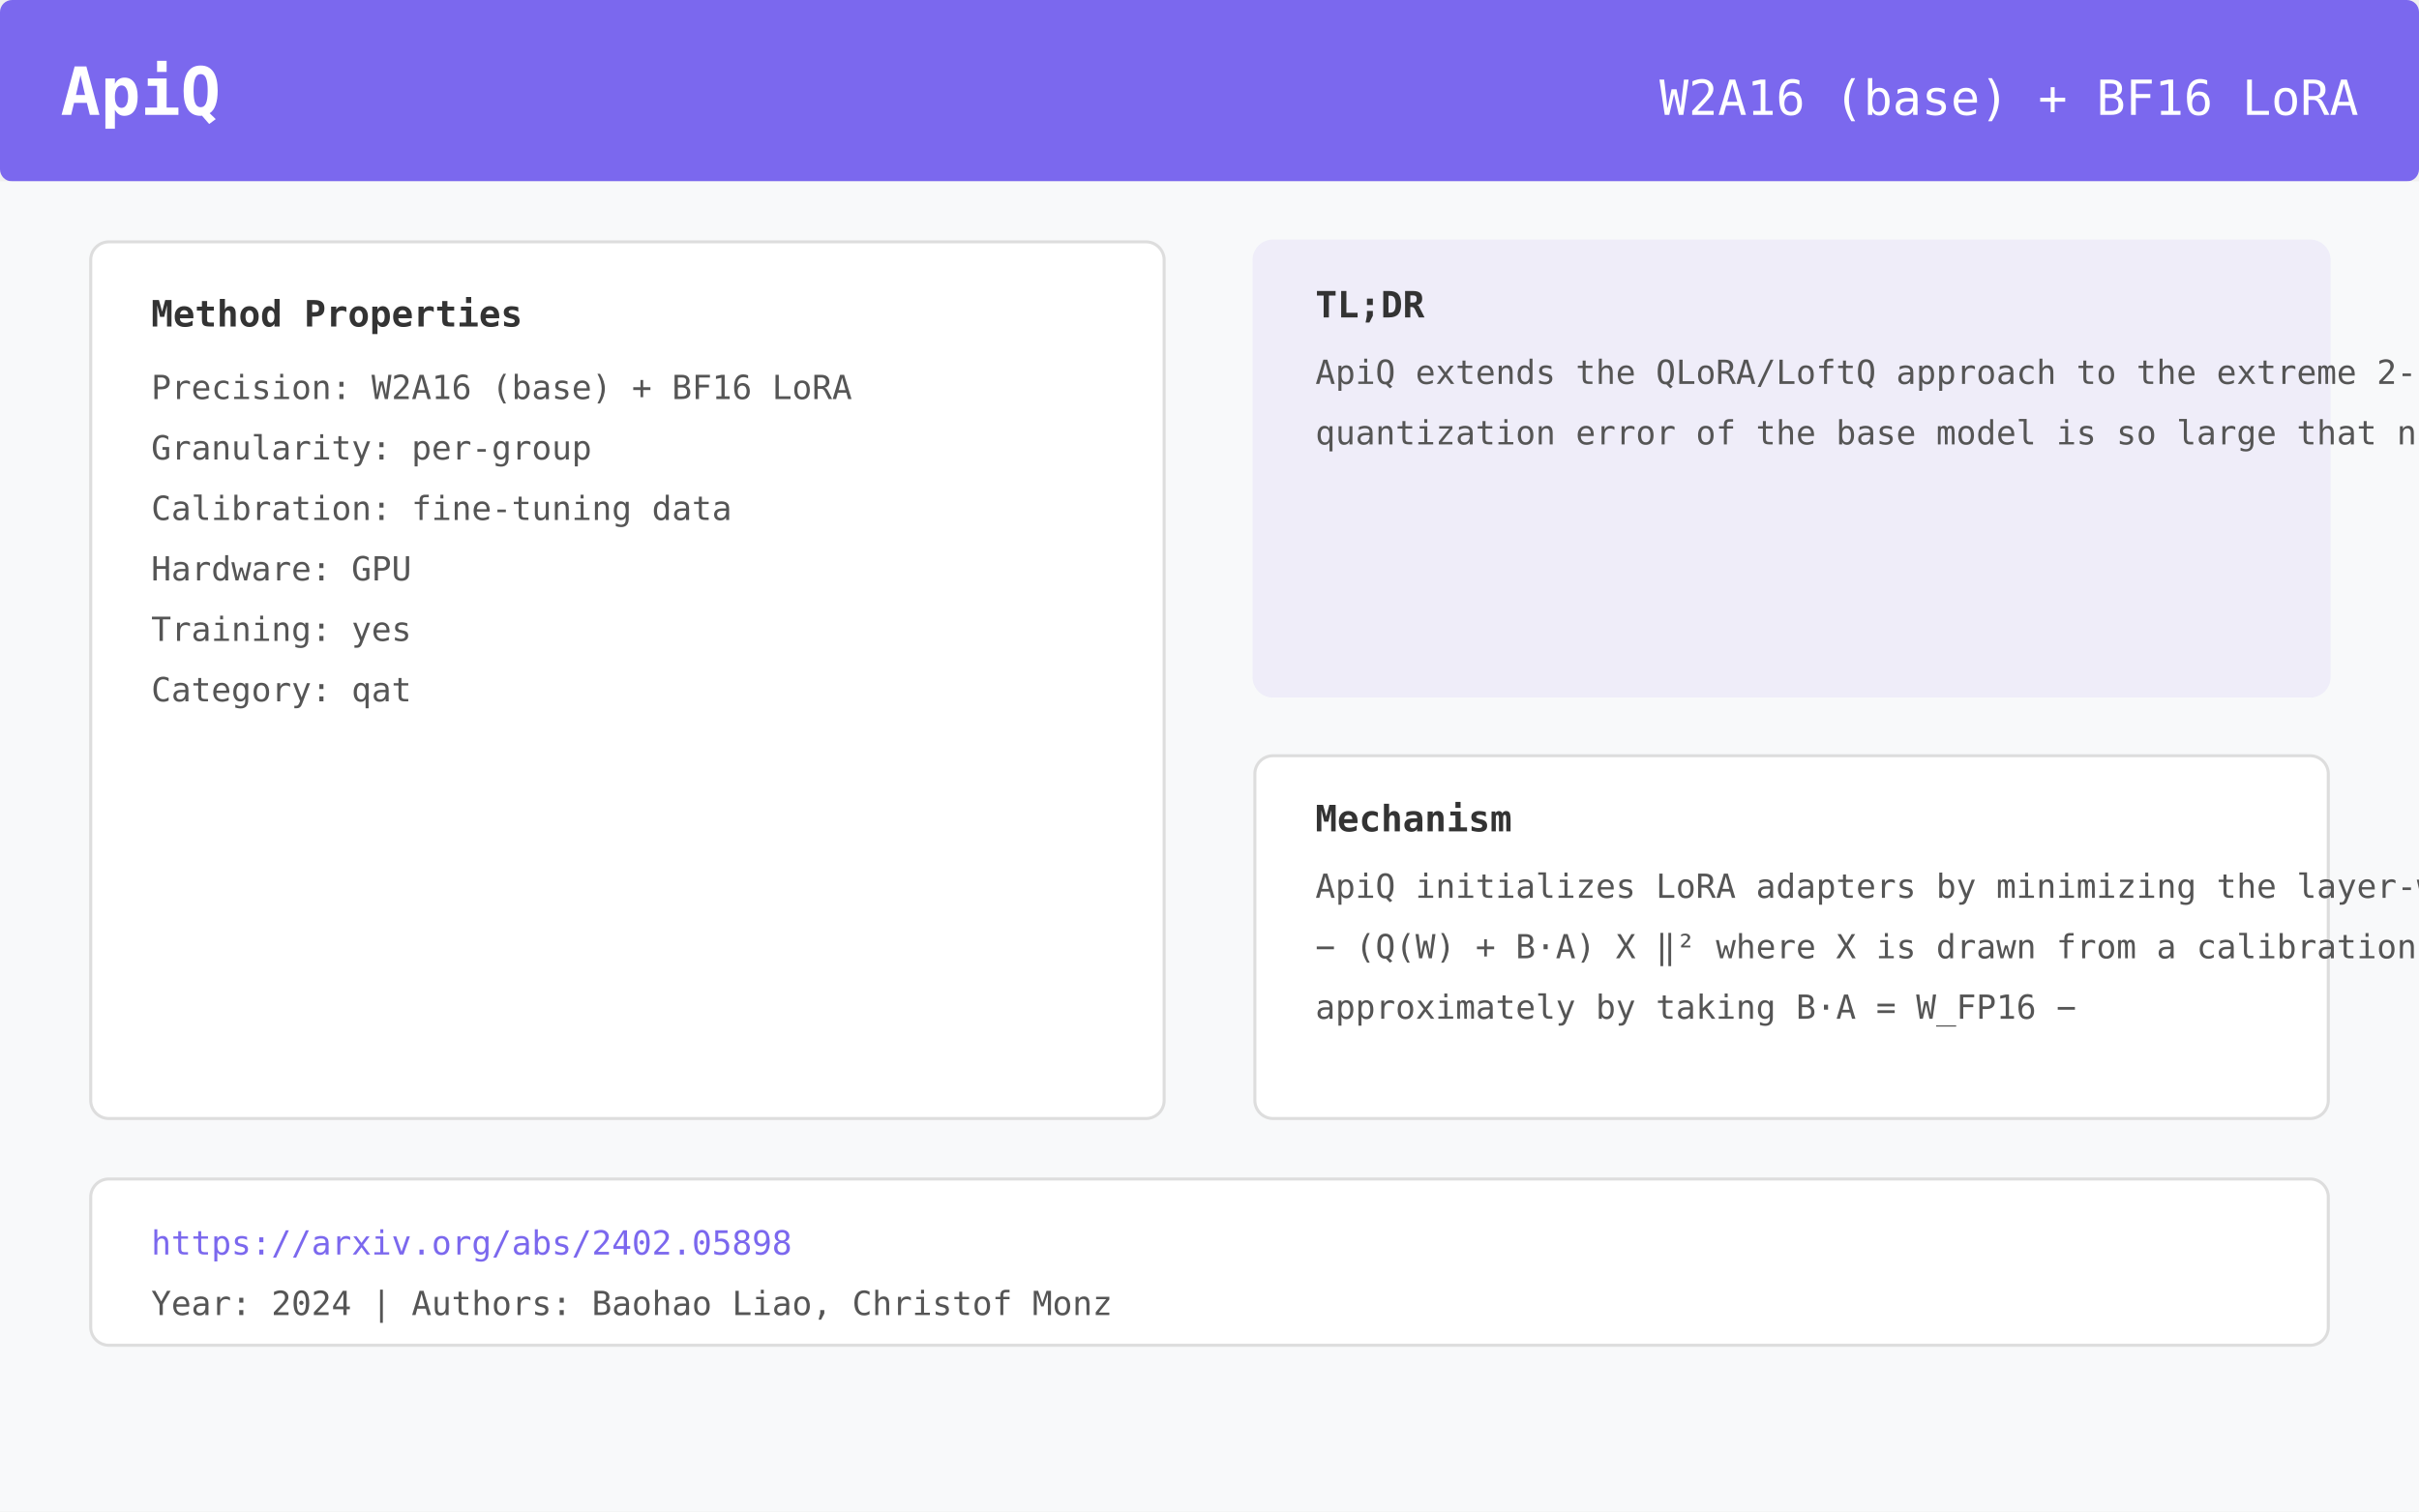
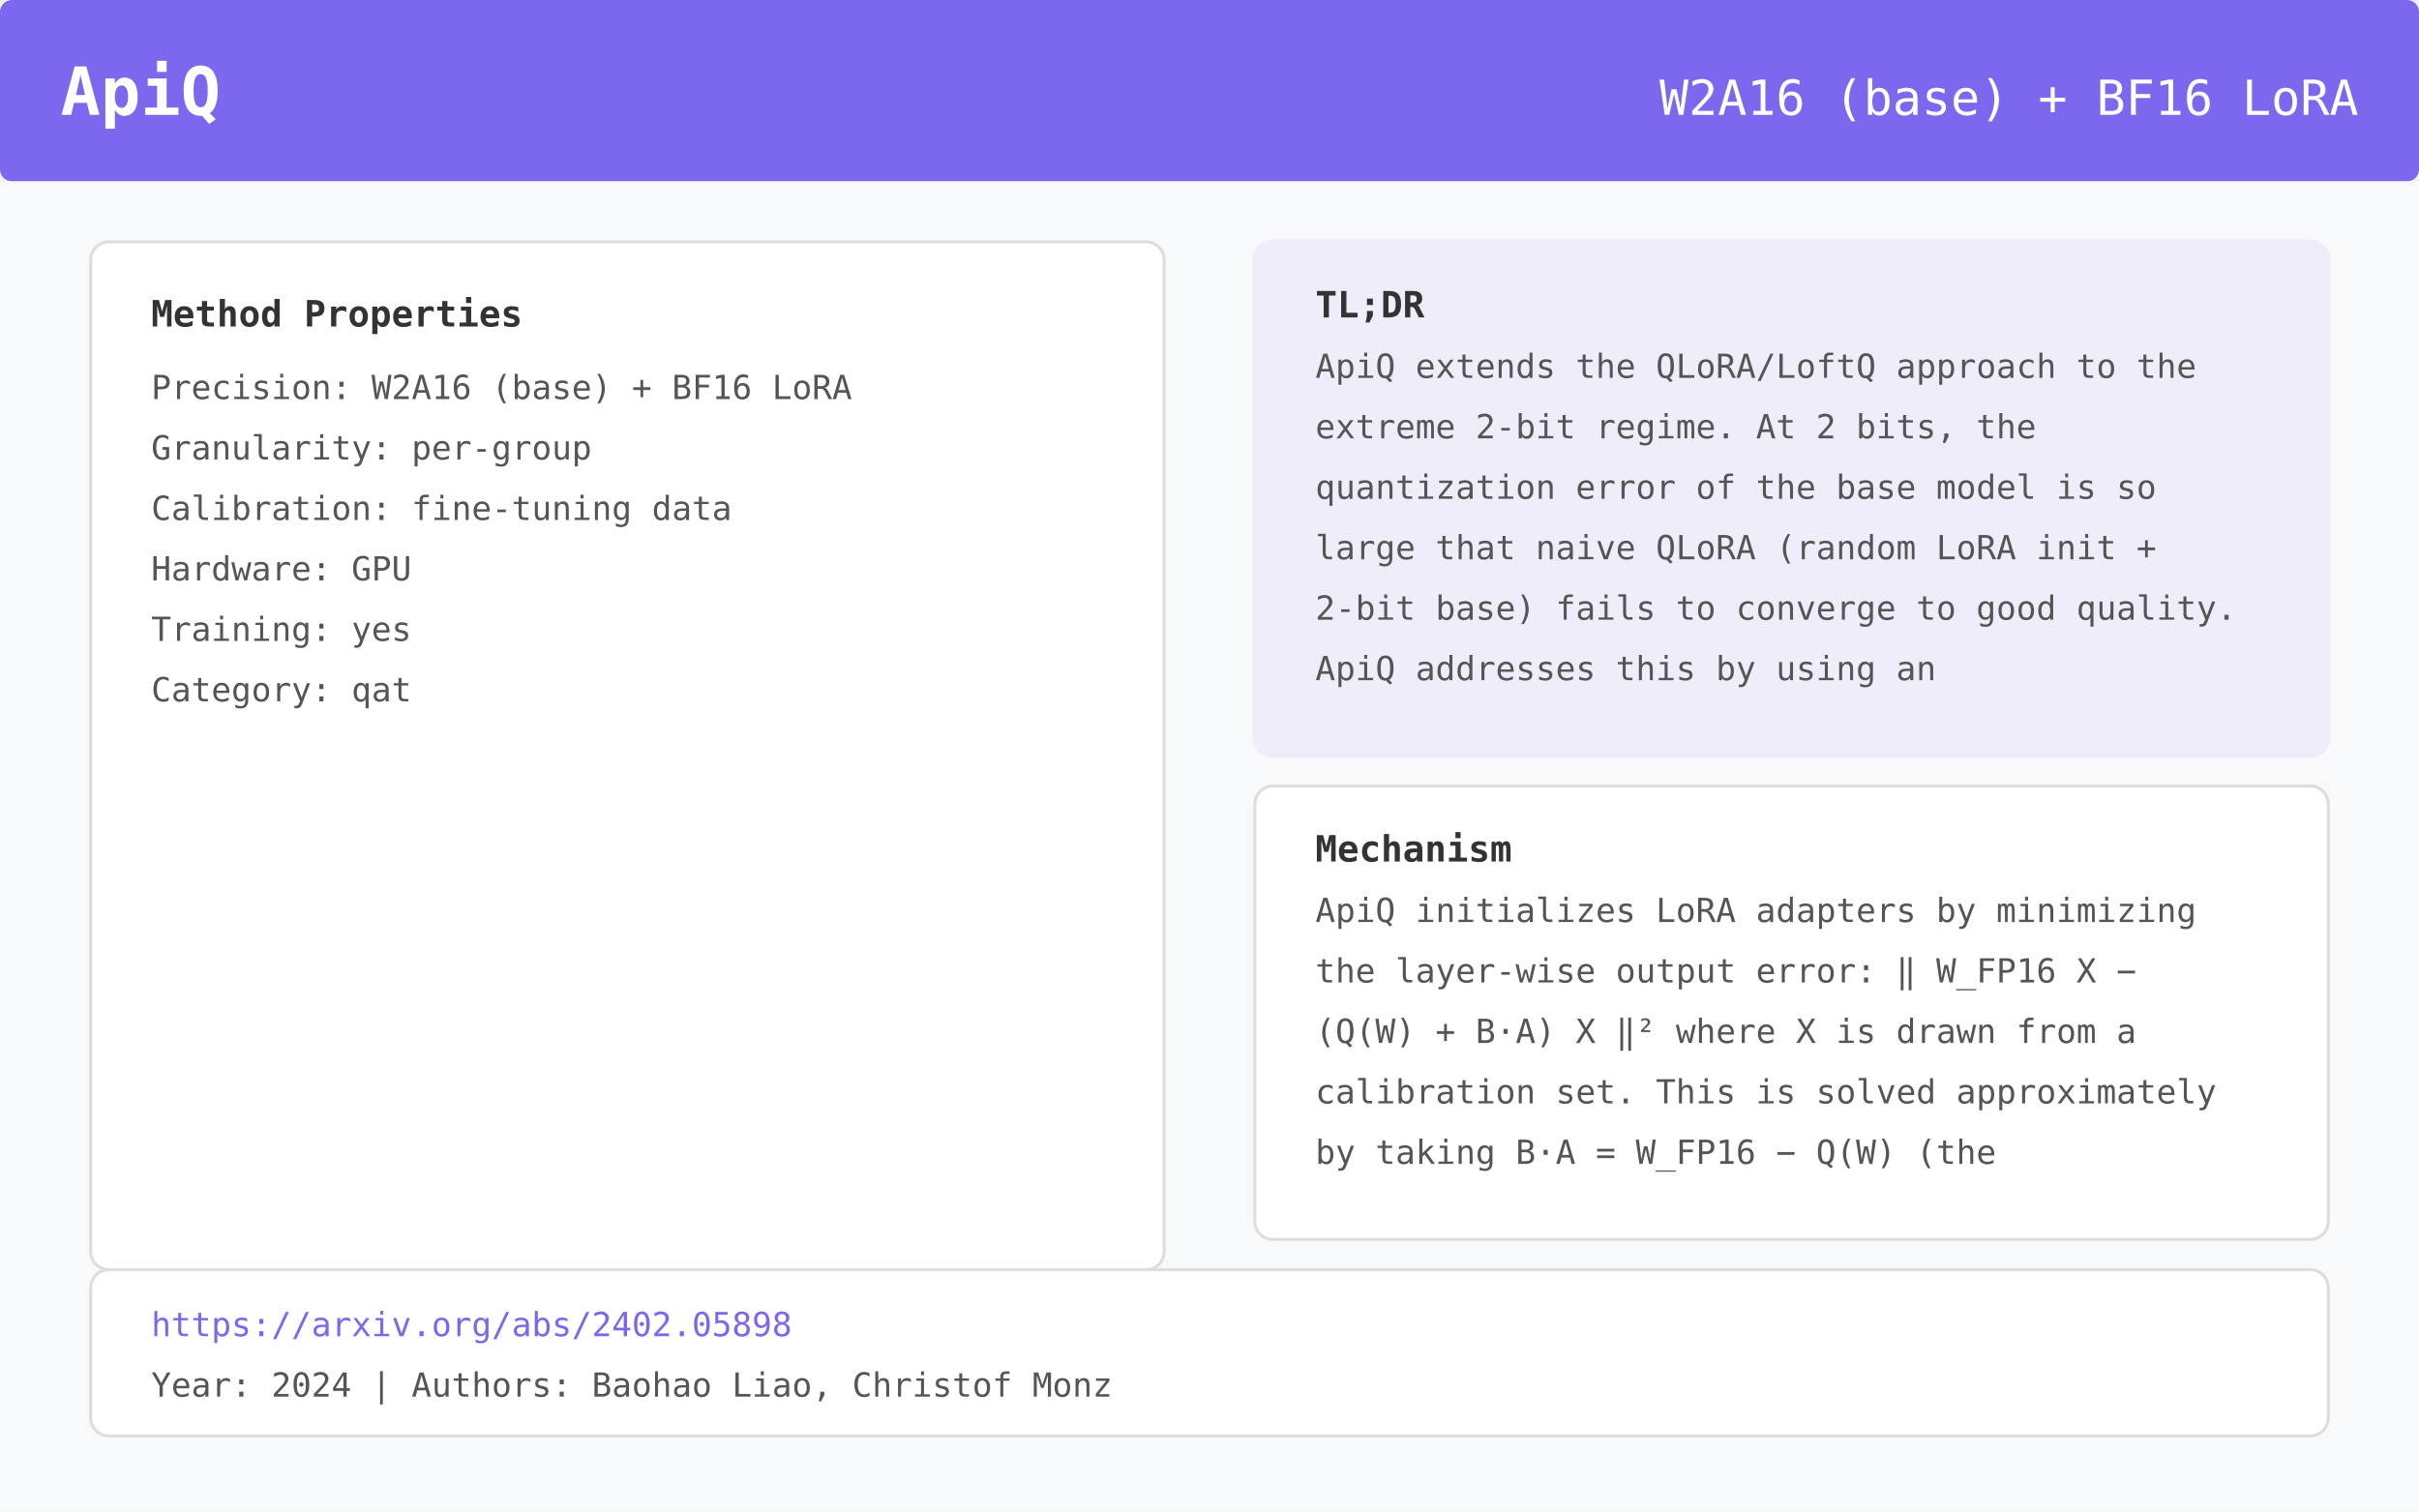
<svg xmlns="http://www.w3.org/2000/svg" viewBox="0 0 800 500" width="800" height="500">
  <rect x="0" y="0" width="800" height="60" fill="#7B68EE" rx="4" />
  <text x="20" y="38" font-family="monospace" font-size="22" font-weight="bold" fill="white">ApiQ</text>
  <text x="780" y="38" font-family="monospace" font-size="16" fill="white" text-anchor="end">W2A16 (base) + BF16 LoRA</text>
  <rect x="0" y="60" width="800" height="440" fill="#F8F9FA" rx="0" />
-   <rect x="30" y="80" width="355" height="290" rx="6" fill="white" stroke="#ddd" stroke-width="1" />
+   <rect x="30" y="80" width="355" height="340" rx="6" fill="white" stroke="#ddd" stroke-width="1" />
  <text x="50" y="108" font-family="monospace" font-size="12" font-weight="bold" fill="#333">Method Properties</text>
  <text x="50" y="132" font-family="monospace" font-size="11" fill="#555">Precision:    W2A16 (base) + BF16 LoRA</text>
  <text x="50" y="152" font-family="monospace" font-size="11" fill="#555">Granularity:  per-group</text>
  <text x="50" y="172" font-family="monospace" font-size="11" fill="#555">Calibration:  fine-tuning data</text>
  <text x="50" y="192" font-family="monospace" font-size="11" fill="#555">Hardware:     GPU</text>
  <text x="50" y="212" font-family="monospace" font-size="11" fill="#555">Training:     yes</text>
  <text x="50" y="232" font-family="monospace" font-size="11" fill="#555">Category:     qat</text>
-   <rect x="415" y="80" width="355" height="150" rx="6" fill="#7B68EE" opacity="0.08" stroke="#7B68EE" stroke-width="1.5" />
+   <rect x="415" y="80" width="355" height="170" rx="6" fill="#7B68EE" opacity="0.08" stroke="#7B68EE" stroke-width="1.5" />
  <text x="435" y="105" font-family="monospace" font-size="12" font-weight="bold" fill="#333">TL;DR</text>
-   <text x="435" y="127" font-family="monospace" font-size="11" fill="#555">ApiQ extends the QLoRA/LoftQ approach to the extreme 2-bit regime. At 2 bits, the</text>
-   <text x="435" y="147" font-family="monospace" font-size="11" fill="#555">quantization error of the base model is so large that naive QLoRA (random LoRA</text>
-   <rect x="415" y="250" width="355" height="120" rx="6" fill="white" stroke="#ddd" stroke-width="1" />
-   <text x="435" y="275" font-family="monospace" font-size="12" font-weight="bold" fill="#333">Mechanism</text>
-   <text x="435" y="297" font-family="monospace" font-size="11" fill="#555">ApiQ initializes LoRA adapters by minimizing the layer-wise output error: ‖ W_FP16 X</text>
-   <text x="435" y="317" font-family="monospace" font-size="11" fill="#555">− (Q(W) + B·A) X ‖² where X is drawn from a calibration set. This is solved</text>
-   <text x="435" y="337" font-family="monospace" font-size="11" fill="#555">approximately by taking B·A = W_FP16 −</text>
-   <rect x="30" y="390" width="740" height="55" rx="6" fill="white" stroke="#ddd" stroke-width="1" />
-   <text x="50" y="415" font-family="monospace" font-size="11" fill="#7B68EE">https://arxiv.org/abs/2402.05898</text>
-   <text x="50" y="435" font-family="monospace" font-size="11" fill="#555">Year: 2024  |  Authors: Baohao Liao, Christof Monz</text>
+   <text x="435" y="125" font-family="monospace" font-size="11" fill="#555">ApiQ extends the QLoRA/LoftQ approach to the</text>
+   <text x="435" y="145" font-family="monospace" font-size="11" fill="#555">extreme 2-bit regime. At 2 bits, the</text>
+   <text x="435" y="165" font-family="monospace" font-size="11" fill="#555">quantization error of the base model is so</text>
+   <text x="435" y="185" font-family="monospace" font-size="11" fill="#555">large that naive QLoRA (random LoRA init +</text>
+   <text x="435" y="205" font-family="monospace" font-size="11" fill="#555">2-bit base) fails to converge to good quality.</text>
+   <text x="435" y="225" font-family="monospace" font-size="11" fill="#555">ApiQ addresses this by using an</text>
+   <rect x="415" y="260" width="355" height="150" rx="6" fill="white" stroke="#ddd" stroke-width="1" />
+   <text x="435" y="285" font-family="monospace" font-size="12" font-weight="bold" fill="#333">Mechanism</text>
+   <text x="435" y="305" font-family="monospace" font-size="11" fill="#555">ApiQ initializes LoRA adapters by minimizing</text>
+   <text x="435" y="325" font-family="monospace" font-size="11" fill="#555">the layer-wise output error: ‖ W_FP16 X −</text>
+   <text x="435" y="345" font-family="monospace" font-size="11" fill="#555">(Q(W) + B·A) X ‖² where X is drawn from a</text>
+   <text x="435" y="365" font-family="monospace" font-size="11" fill="#555">calibration set. This is solved approximately</text>
+   <text x="435" y="385" font-family="monospace" font-size="11" fill="#555">by taking B·A = W_FP16 − Q(W) (the</text>
+   <rect x="30" y="420" width="740" height="55" rx="6" fill="white" stroke="#ddd" stroke-width="1" />
+   <text x="50" y="442" font-family="monospace" font-size="11" fill="#7B68EE">https://arxiv.org/abs/2402.05898</text>
+   <text x="50" y="462" font-family="monospace" font-size="11" fill="#555">Year: 2024  |  Authors: Baohao Liao, Christof Monz</text>
</svg>
